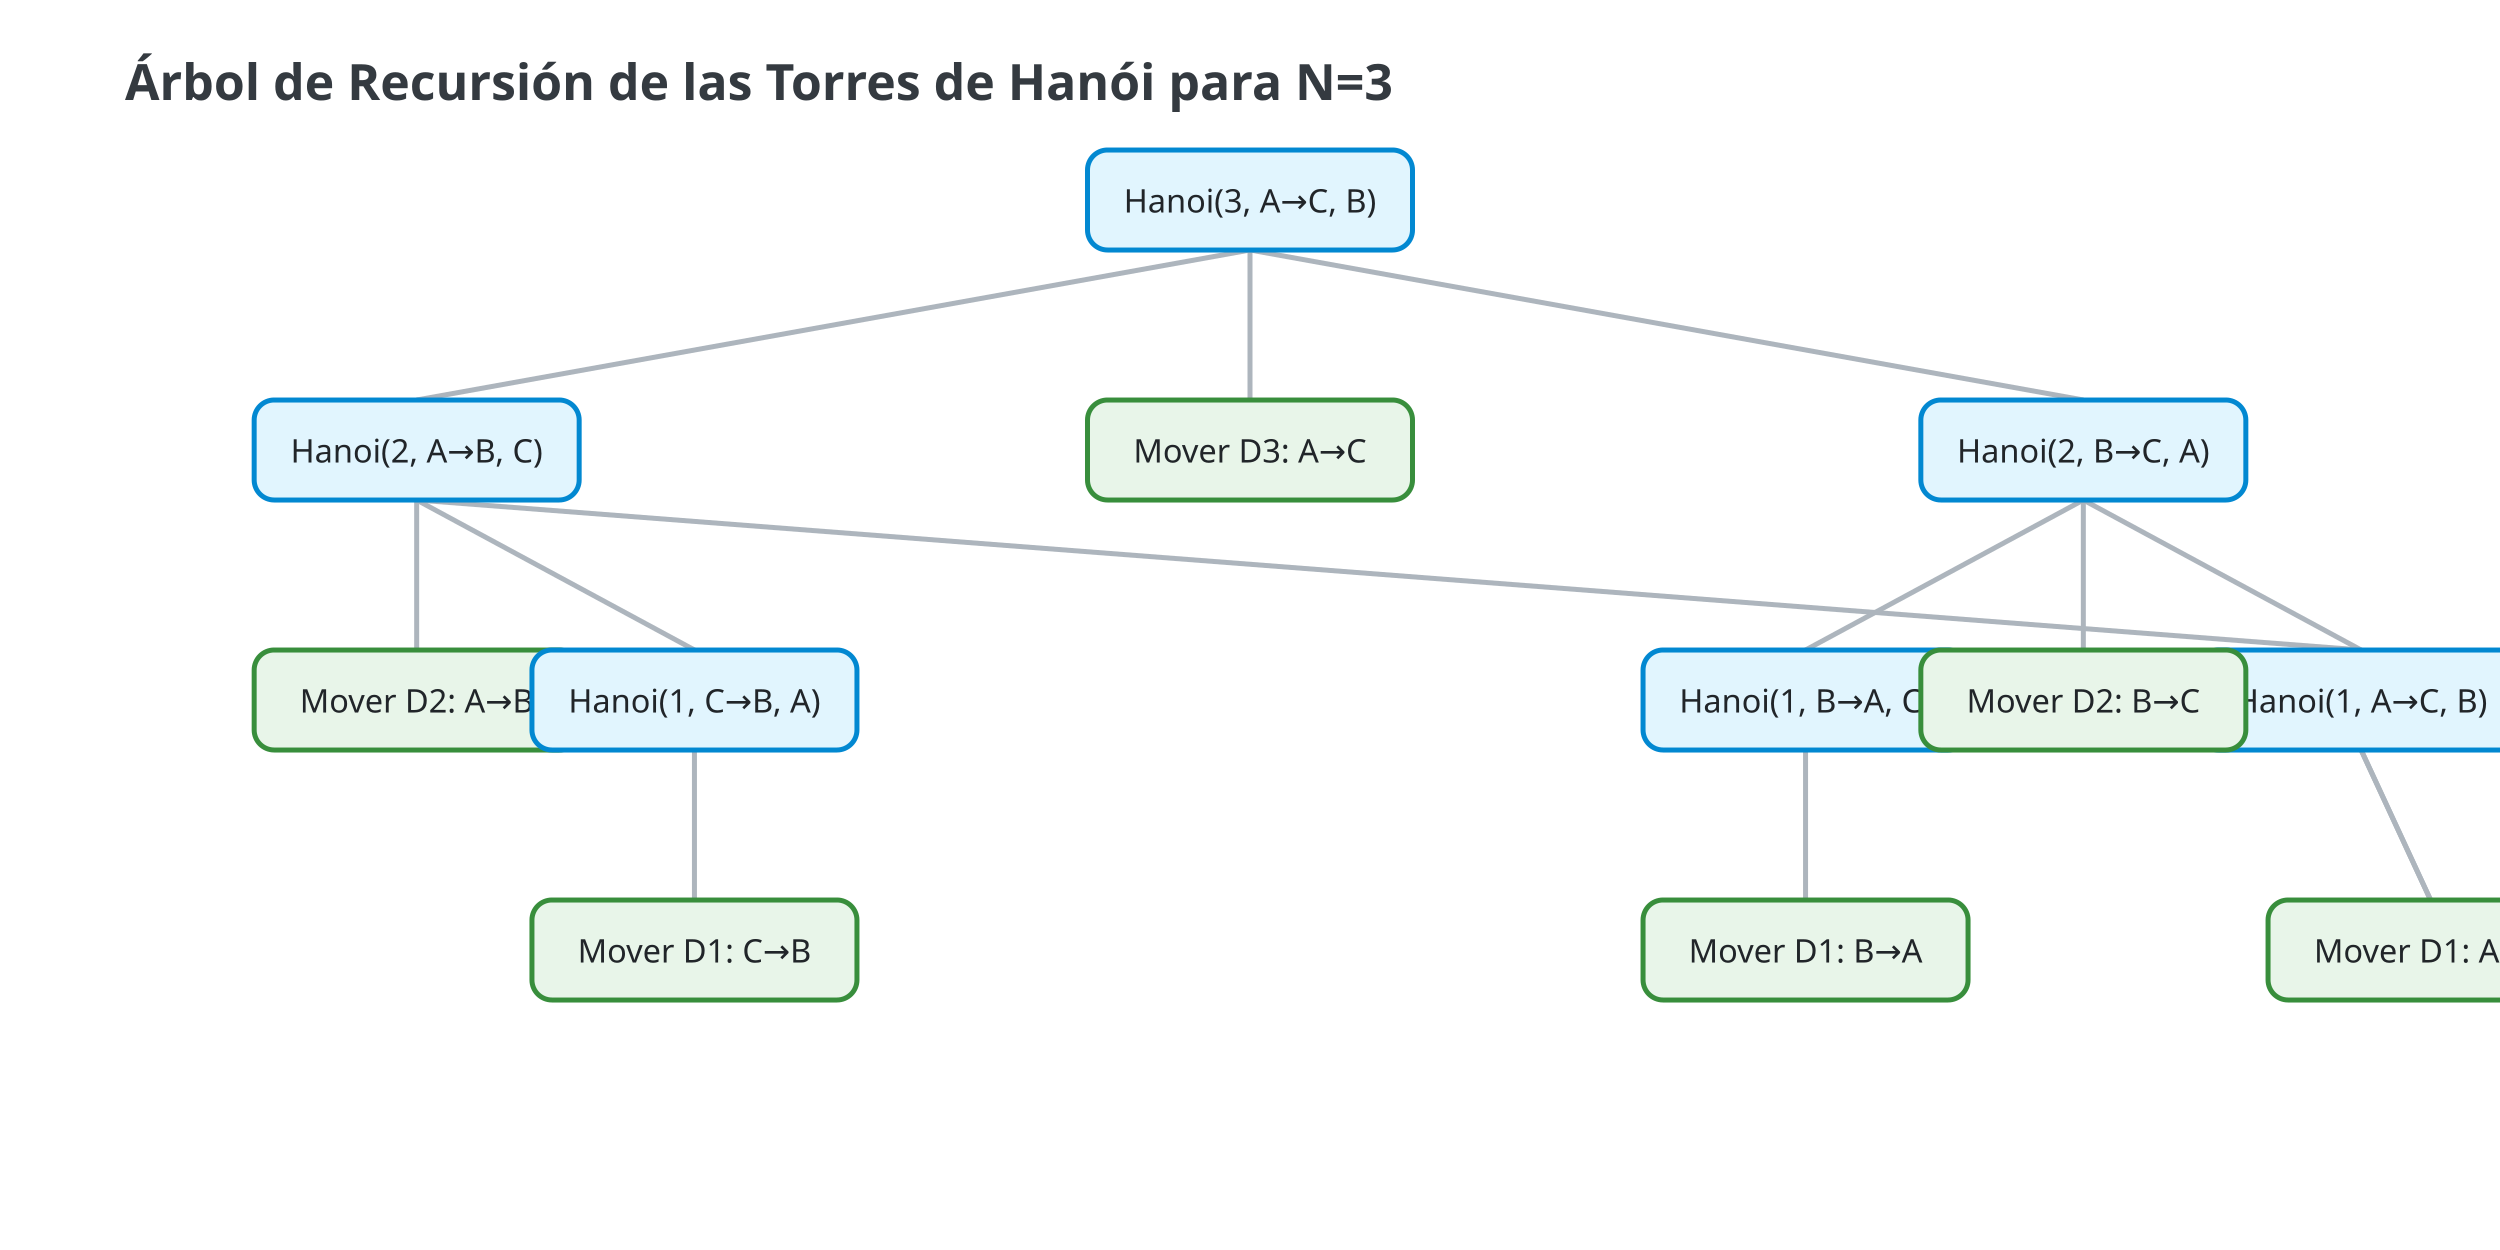
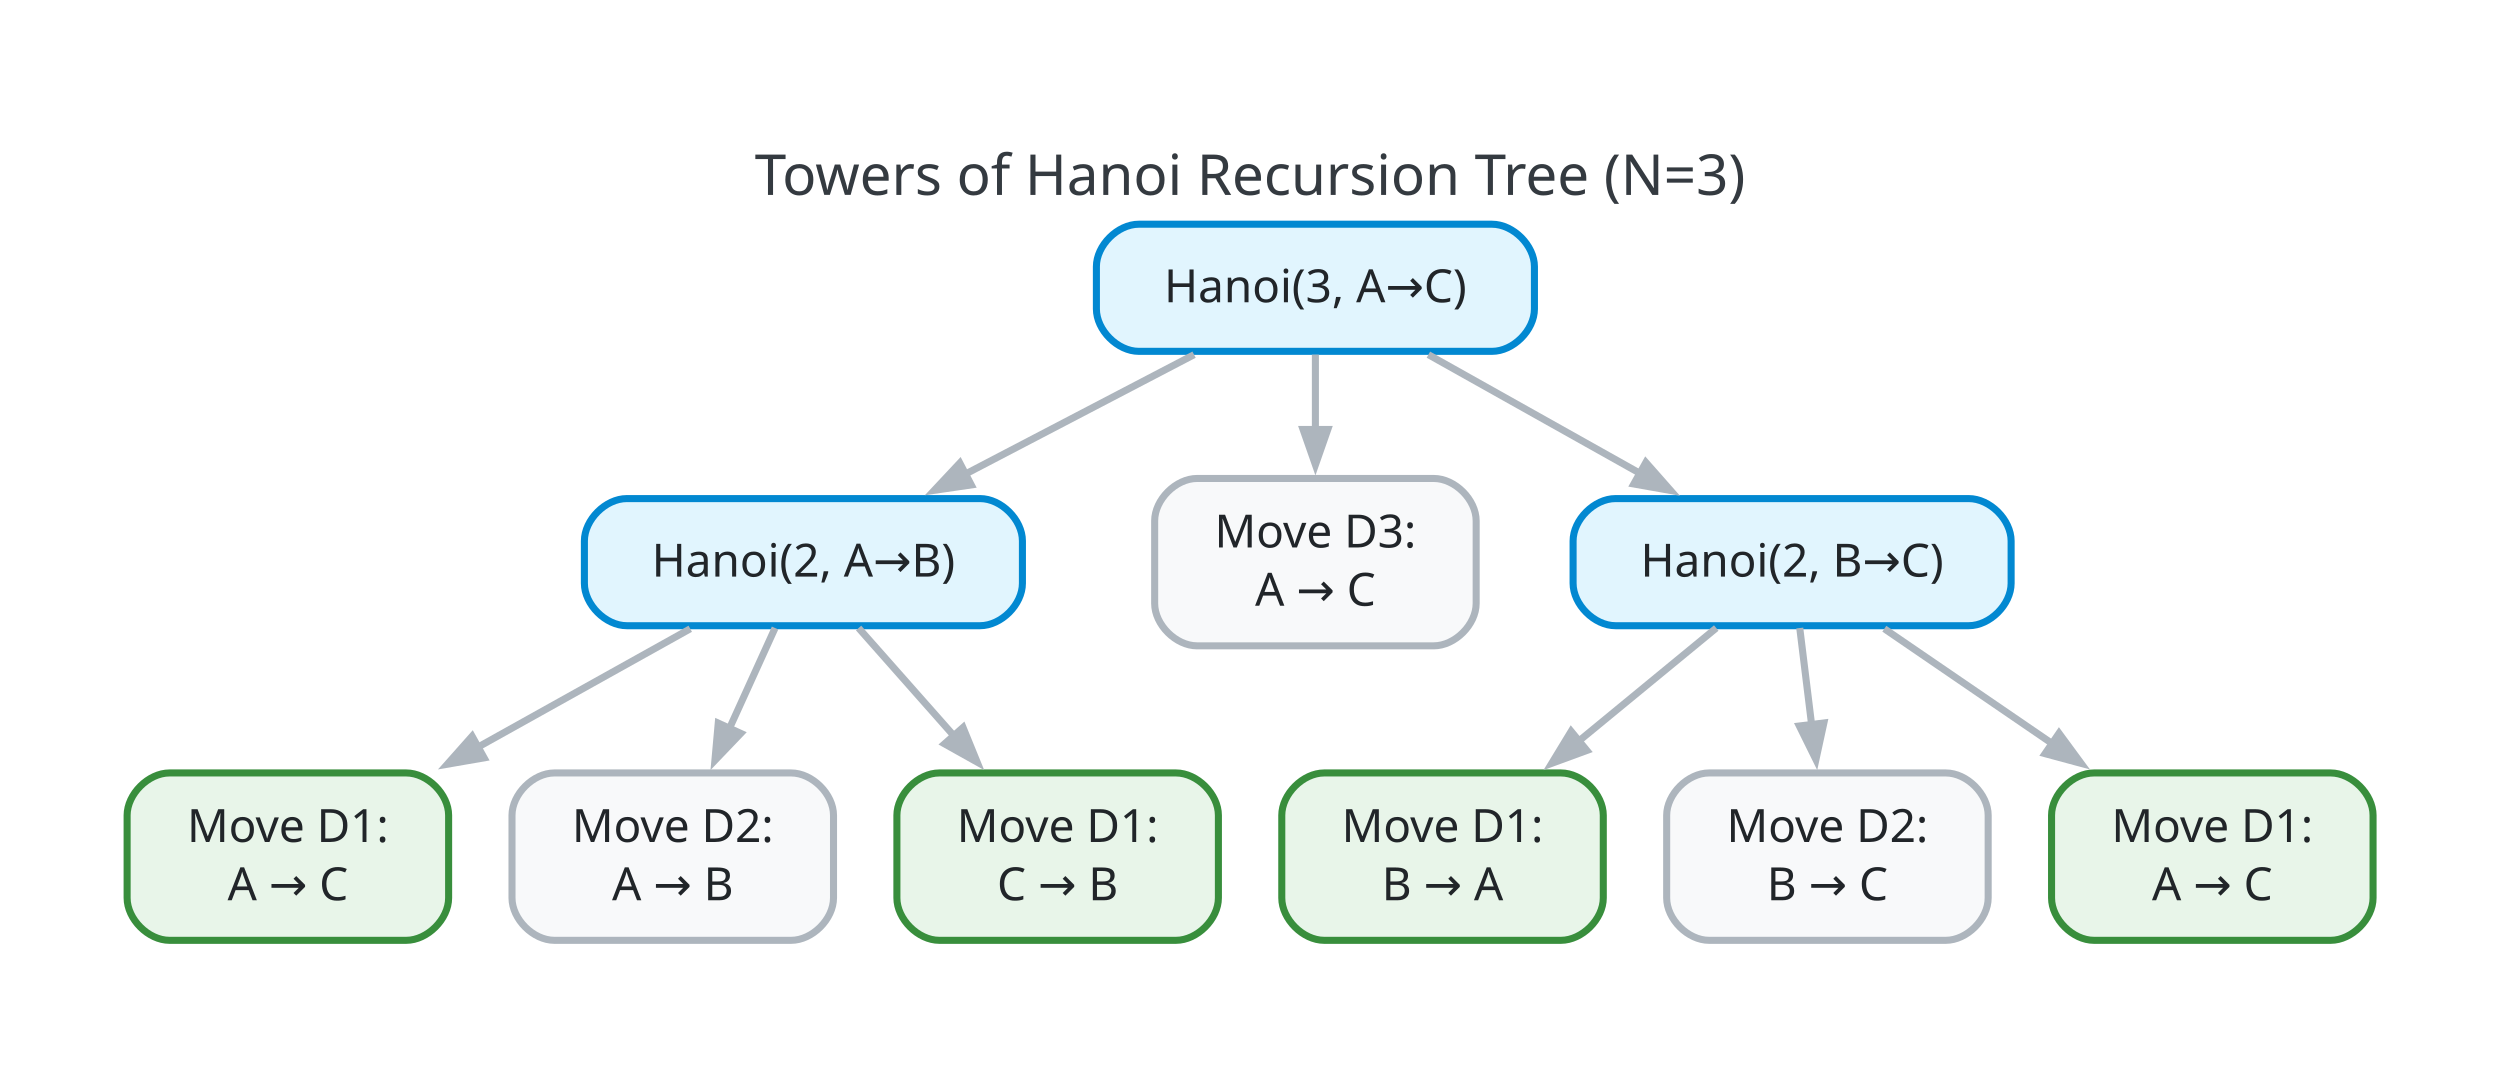
- <svg xmlns="http://www.w3.org/2000/svg" width="1000" height="500">
-   <rect width="1000" height="500" fill="#ffffff" />
-   <style>.text { font-family: sans-serif; font-size: 13px; }</style>
-   <text x="50" y="40" font-family="sans-serif" font-size="20" font-weight="bold" fill="#343a40">Árbol de Recursión de las Torres de Hanói para N=3</text>
-   <line x1="944.444" y1="300" x2="972.222" y2="360" stroke="#adb5bd" stroke-width="2" />
-   <line x1="166.667" y1="200" x2="944.444" y2="260" stroke="#adb5bd" stroke-width="2" />
-   <line x1="166.667" y1="200" x2="166.667" y2="260" stroke="#adb5bd" stroke-width="2" />
-   <line x1="277.778" y1="300" x2="277.778" y2="360" stroke="#adb5bd" stroke-width="2" />
-   <line x1="166.667" y1="200" x2="277.778" y2="260" stroke="#adb5bd" stroke-width="2" />
-   <line x1="500.0" y1="100" x2="166.667" y2="160" stroke="#adb5bd" stroke-width="2" />
-   <line x1="500.0" y1="100" x2="500.0" y2="160" stroke="#adb5bd" stroke-width="2" />
-   <line x1="722.222" y1="300" x2="722.222" y2="360" stroke="#adb5bd" stroke-width="2" />
-   <line x1="833.333" y1="200" x2="722.222" y2="260" stroke="#adb5bd" stroke-width="2" />
-   <line x1="833.333" y1="200" x2="833.333" y2="260" stroke="#adb5bd" stroke-width="2" />
-   <line x1="944.444" y1="300" x2="972.222" y2="360" stroke="#adb5bd" stroke-width="2" />
-   <line x1="833.333" y1="200" x2="944.444" y2="260" stroke="#adb5bd" stroke-width="2" />
-   <line x1="500.0" y1="100" x2="833.333" y2="160" stroke="#adb5bd" stroke-width="2" />
-   <rect x="435.0" y="60.0" width="130" height="40" fill="#e1f5fe" stroke="#0288d1" stroke-width="2" rx="8" />
-   <text x="500.0" y="85" class="text" text-anchor="middle" fill="#212529">Hanoi(3, A→C, B)</text>
-   <rect x="101.667" y="160.0" width="130" height="40" fill="#e1f5fe" stroke="#0288d1" stroke-width="2" rx="8" />
-   <text x="166.667" y="185" class="text" text-anchor="middle" fill="#212529">Hanoi(2, A→B, C)</text>
-   <rect x="879.444" y="260.0" width="130" height="40" fill="#e1f5fe" stroke="#0288d1" stroke-width="2" rx="8" />
-   <text x="944.444" y="285" class="text" text-anchor="middle" fill="#212529">Hanoi(1, A→C, B)</text>
-   <rect x="907.222" y="360.0" width="130" height="40" fill="#e8f5e9" stroke="#388e3c" stroke-width="2" rx="8" />
-   <text x="972.222" y="385" class="text" text-anchor="middle" fill="#212529">Mover D1: A→C</text>
-   <rect x="101.667" y="260.0" width="130" height="40" fill="#e8f5e9" stroke="#388e3c" stroke-width="2" rx="8" />
-   <text x="166.667" y="285" class="text" text-anchor="middle" fill="#212529">Mover D2: A→B</text>
-   <rect x="212.778" y="260.0" width="130" height="40" fill="#e1f5fe" stroke="#0288d1" stroke-width="2" rx="8" />
-   <text x="277.778" y="285" class="text" text-anchor="middle" fill="#212529">Hanoi(1, C→B, A)</text>
-   <rect x="212.778" y="360.0" width="130" height="40" fill="#e8f5e9" stroke="#388e3c" stroke-width="2" rx="8" />
-   <text x="277.778" y="385" class="text" text-anchor="middle" fill="#212529">Mover D1: C→B</text>
-   <rect x="435.0" y="160.0" width="130" height="40" fill="#e8f5e9" stroke="#388e3c" stroke-width="2" rx="8" />
-   <text x="500.0" y="185" class="text" text-anchor="middle" fill="#212529">Mover D3: A→C</text>
-   <rect x="768.333" y="160.0" width="130" height="40" fill="#e1f5fe" stroke="#0288d1" stroke-width="2" rx="8" />
-   <text x="833.333" y="185" class="text" text-anchor="middle" fill="#212529">Hanoi(2, B→C, A)</text>
-   <rect x="657.222" y="260.0" width="130" height="40" fill="#e1f5fe" stroke="#0288d1" stroke-width="2" rx="8" />
-   <text x="722.222" y="285" class="text" text-anchor="middle" fill="#212529">Hanoi(1, B→A, C)</text>
-   <rect x="657.222" y="360.0" width="130" height="40" fill="#e8f5e9" stroke="#388e3c" stroke-width="2" rx="8" />
-   <text x="722.222" y="385" class="text" text-anchor="middle" fill="#212529">Mover D1: B→A</text>
-   <rect x="768.333" y="260.0" width="130" height="40" fill="#e8f5e9" stroke="#388e3c" stroke-width="2" rx="8" />
-   <text x="833.333" y="285" class="text" text-anchor="middle" fill="#212529">Mover D2: B→C</text>
+ <svg xmlns="http://www.w3.org/2000/svg" width="708pt" height="302pt" viewBox="0.00 0.00 708.00 302.00">
+   <g id="graph0" class="graph" transform="scale(1 1) rotate(0) translate(36 266.3)">
+     <polygon fill="#ffffff" stroke="none" points="-36,36 -36,-266.3 672.05,-266.3 672.05,36 -36,36" />
+     <text xml:space="preserve" text-anchor="middle" x="318.02" y="-211.1" font-family="sans-serif" font-size="16.00" fill="#343a40">Towers of Hanoi Recursion Tree (N=3)</text>
+     <g id="node1" class="node">
+       <path fill="#e1f5fe" stroke="#0288d1" stroke-width="2" d="M386.55,-202.8C386.55,-202.8 286.5,-202.8 286.5,-202.8 280.5,-202.8 274.5,-196.8 274.5,-190.8 274.5,-190.8 274.5,-178.8 274.5,-178.8 274.5,-172.8 280.5,-166.8 286.5,-166.8 286.5,-166.8 386.55,-166.8 386.55,-166.8 392.55,-166.8 398.55,-172.8 398.55,-178.8 398.55,-178.8 398.55,-190.8 398.55,-190.8 398.55,-196.8 392.55,-202.8 386.55,-202.8" />
+       <text xml:space="preserve" text-anchor="middle" x="336.52" y="-180.7" font-family="sans-serif" font-size="13.00" fill="#212529">Hanoi(3, A→C)</text>
+     </g>
+     <g id="node2" class="node">
+       <path fill="#e1f5fe" stroke="#0288d1" stroke-width="2" d="M241.55,-125.1C241.55,-125.1 141.5,-125.1 141.5,-125.1 135.5,-125.1 129.5,-119.1 129.5,-113.1 129.5,-113.1 129.5,-101.1 129.5,-101.1 129.5,-95.1 135.5,-89.1 141.5,-89.1 141.5,-89.1 241.55,-89.1 241.55,-89.1 247.55,-89.1 253.55,-95.1 253.55,-101.1 253.55,-101.1 253.55,-113.1 253.55,-113.1 253.55,-119.1 247.55,-125.1 241.55,-125.1" />
+       <text xml:space="preserve" text-anchor="middle" x="191.53" y="-103" font-family="sans-serif" font-size="13.00" fill="#212529">Hanoi(2, A→B)</text>
+     </g>
+     <g id="edge1" class="edge">
+       <path fill="none" stroke="#adb5bd" stroke-width="2" d="M302.16,-165.86C282.73,-155.72 258.19,-142.9 237.16,-131.92" />
+       <polygon fill="#adb5bd" stroke="#adb5bd" stroke-width="2" points="239.06,-128.97 228.58,-127.44 235.82,-135.17 239.06,-128.97" />
+     </g>
+     <g id="node6" class="node">
+       <path fill="#f8f9fa" stroke="#adb5bd" stroke-width="2" d="M370.05,-130.8C370.05,-130.8 303,-130.8 303,-130.8 297,-130.8 291,-124.8 291,-118.8 291,-118.8 291,-95.4 291,-95.4 291,-89.4 297,-83.4 303,-83.4 303,-83.4 370.05,-83.4 370.05,-83.4 376.05,-83.4 382.05,-89.4 382.05,-95.4 382.05,-95.4 382.05,-118.8 382.05,-118.8 382.05,-124.8 376.05,-130.8 370.05,-130.8" />
+       <text xml:space="preserve" text-anchor="middle" x="336.52" y="-111.25" font-family="sans-serif" font-size="13.00" fill="#212529">Move D3:</text>
+       <text xml:space="preserve" text-anchor="middle" x="336.52" y="-94.75" font-family="sans-serif" font-size="13.00" fill="#212529">A → C</text>
+     </g>
+     <g id="edge5" class="edge">
+       <path fill="none" stroke="#adb5bd" stroke-width="2" d="M336.52,-165.86C336.52,-159.47 336.52,-152.01 336.52,-144.62" />
+       <polygon fill="#adb5bd" stroke="#adb5bd" stroke-width="2" points="340.03,-144.67 336.53,-134.67 333.03,-144.67 340.03,-144.67" />
+     </g>
+     <g id="node7" class="node">
+       <path fill="#e1f5fe" stroke="#0288d1" stroke-width="2" d="M521.55,-125.1C521.55,-125.1 421.5,-125.1 421.5,-125.1 415.5,-125.1 409.5,-119.1 409.5,-113.1 409.5,-113.1 409.5,-101.1 409.5,-101.1 409.5,-95.1 415.5,-89.1 421.5,-89.1 421.5,-89.1 521.55,-89.1 521.55,-89.1 527.55,-89.1 533.55,-95.1 533.55,-101.1 533.55,-101.1 533.55,-113.1 533.55,-113.1 533.55,-119.1 527.55,-125.1 521.55,-125.1" />
+       <text xml:space="preserve" text-anchor="middle" x="471.52" y="-103" font-family="sans-serif" font-size="13.00" fill="#212529">Hanoi(2, B→C)</text>
+     </g>
+     <g id="edge6" class="edge">
+       <path fill="none" stroke="#adb5bd" stroke-width="2" d="M368.52,-165.86C386.42,-155.82 408.99,-143.17 428.43,-132.26" />
+       <polygon fill="#adb5bd" stroke="#adb5bd" stroke-width="2" points="430.11,-135.34 437.12,-127.39 426.69,-129.23 430.11,-135.34" />
+     </g>
+     <g id="node3" class="node">
+       <path fill="#e8f5e9" stroke="#388e3c" stroke-width="2" d="M79.05,-47.4C79.05,-47.4 12,-47.4 12,-47.4 6,-47.4 0,-41.4 0,-35.4 0,-35.4 0,-12 0,-12 0,-6 6,0 12,0 12,0 79.05,0 79.05,0 85.05,0 91.05,-6 91.05,-12 91.05,-12 91.05,-35.4 91.05,-35.4 91.05,-41.4 85.05,-47.4 79.05,-47.4" />
+       <text xml:space="preserve" text-anchor="middle" x="45.53" y="-27.85" font-family="sans-serif" font-size="13.00" fill="#212529">Move D1:</text>
+       <text xml:space="preserve" text-anchor="middle" x="45.53" y="-11.35" font-family="sans-serif" font-size="13.00" fill="#212529">A → C</text>
+     </g>
+     <g id="edge2" class="edge">
+       <path fill="none" stroke="#adb5bd" stroke-width="2" d="M159.48,-88.24C141.86,-78.41 119.53,-65.96 99.31,-54.69" />
+       <polygon fill="#adb5bd" stroke="#adb5bd" stroke-width="2" points="101.1,-51.68 90.67,-49.87 97.7,-57.79 101.1,-51.68" />
+     </g>
+     <g id="node4" class="node">
+       <path fill="#f8f9fa" stroke="#adb5bd" stroke-width="2" d="M188.05,-47.4C188.05,-47.4 121,-47.4 121,-47.4 115,-47.4 109,-41.4 109,-35.4 109,-35.4 109,-12 109,-12 109,-6 115,0 121,0 121,0 188.05,0 188.05,0 194.05,0 200.05,-6 200.05,-12 200.05,-12 200.05,-35.4 200.05,-35.4 200.05,-41.4 194.05,-47.4 188.05,-47.4" />
+       <text xml:space="preserve" text-anchor="middle" x="154.53" y="-27.85" font-family="sans-serif" font-size="13.00" fill="#212529">Move D2:</text>
+       <text xml:space="preserve" text-anchor="middle" x="154.53" y="-11.35" font-family="sans-serif" font-size="13.00" fill="#212529">A → B</text>
+     </g>
+     <g id="edge3" class="edge">
+       <path fill="none" stroke="#adb5bd" stroke-width="2" d="M183.5,-88.44C179.69,-80.06 175,-69.74 170.51,-59.87" />
+       <polygon fill="#adb5bd" stroke="#adb5bd" stroke-width="2" points="173.78,-58.61 166.46,-50.96 167.41,-61.51 173.78,-58.61" />
+     </g>
+     <g id="node5" class="node">
+       <path fill="#e8f5e9" stroke="#388e3c" stroke-width="2" d="M297.05,-47.4C297.05,-47.4 230,-47.4 230,-47.4 224,-47.4 218,-41.4 218,-35.4 218,-35.4 218,-12 218,-12 218,-6 224,0 230,0 230,0 297.05,0 297.05,0 303.05,0 309.05,-6 309.05,-12 309.05,-12 309.05,-35.4 309.05,-35.4 309.05,-41.4 303.05,-47.4 297.05,-47.4" />
+       <text xml:space="preserve" text-anchor="middle" x="263.52" y="-27.85" font-family="sans-serif" font-size="13.00" fill="#212529">Move D1:</text>
+       <text xml:space="preserve" text-anchor="middle" x="263.52" y="-11.35" font-family="sans-serif" font-size="13.00" fill="#212529">C → B</text>
+     </g>
+     <g id="edge4" class="edge">
+       <path fill="none" stroke="#adb5bd" stroke-width="2" d="M207.15,-88.44C215.05,-79.51 224.9,-68.37 234.14,-57.92" />
+       <polygon fill="#adb5bd" stroke="#adb5bd" stroke-width="2" points="236.73,-60.28 240.73,-50.47 231.49,-55.64 236.73,-60.28" />
+     </g>
+     <g id="node8" class="node">
+       <path fill="#e8f5e9" stroke="#388e3c" stroke-width="2" d="M406.05,-47.4C406.05,-47.4 339,-47.4 339,-47.4 333,-47.4 327,-41.4 327,-35.4 327,-35.4 327,-12 327,-12 327,-6 333,0 339,0 339,0 406.05,0 406.05,0 412.05,0 418.05,-6 418.05,-12 418.05,-12 418.05,-35.4 418.05,-35.4 418.05,-41.4 412.05,-47.4 406.05,-47.4" />
+       <text xml:space="preserve" text-anchor="middle" x="372.52" y="-27.85" font-family="sans-serif" font-size="13.00" fill="#212529">Move D1:</text>
+       <text xml:space="preserve" text-anchor="middle" x="372.52" y="-11.35" font-family="sans-serif" font-size="13.00" fill="#212529">B → A</text>
+     </g>
+     <g id="edge7" class="edge">
+       <path fill="none" stroke="#adb5bd" stroke-width="2" d="M450.04,-88.44C438.62,-79.05 424.24,-67.22 410.97,-56.31" />
+       <polygon fill="#adb5bd" stroke="#adb5bd" stroke-width="2" points="413.39,-53.77 403.44,-50.12 408.95,-59.18 413.39,-53.77" />
+     </g>
+     <g id="node9" class="node">
+       <path fill="#f8f9fa" stroke="#adb5bd" stroke-width="2" d="M515.05,-47.4C515.05,-47.4 448,-47.4 448,-47.4 442,-47.4 436,-41.4 436,-35.4 436,-35.4 436,-12 436,-12 436,-6 442,0 448,0 448,0 515.05,0 515.05,0 521.05,0 527.05,-6 527.05,-12 527.05,-12 527.05,-35.4 527.05,-35.4 527.05,-41.4 521.05,-47.4 515.05,-47.4" />
+       <text xml:space="preserve" text-anchor="middle" x="481.52" y="-27.85" font-family="sans-serif" font-size="13.00" fill="#212529">Move D2:</text>
+       <text xml:space="preserve" text-anchor="middle" x="481.52" y="-11.35" font-family="sans-serif" font-size="13.00" fill="#212529">B → C</text>
+     </g>
+     <g id="edge8" class="edge">
+       <path fill="none" stroke="#adb5bd" stroke-width="2" d="M473.69,-88.44C474.69,-80.34 475.91,-70.42 477.08,-60.84" />
+       <polygon fill="#adb5bd" stroke="#adb5bd" stroke-width="2" points="480.52,-61.56 478.27,-51.2 473.58,-60.7 480.52,-61.56" />
+     </g>
+     <g id="node10" class="node">
+       <path fill="#e8f5e9" stroke="#388e3c" stroke-width="2" d="M624.05,-47.4C624.05,-47.4 557,-47.4 557,-47.4 551,-47.4 545,-41.4 545,-35.4 545,-35.4 545,-12 545,-12 545,-6 551,0 557,0 557,0 624.05,0 624.05,0 630.05,0 636.05,-6 636.05,-12 636.05,-12 636.05,-35.4 636.05,-35.4 636.05,-41.4 630.05,-47.4 624.05,-47.4" />
+       <text xml:space="preserve" text-anchor="middle" x="590.52" y="-27.85" font-family="sans-serif" font-size="13.00" fill="#212529">Move D1:</text>
+       <text xml:space="preserve" text-anchor="middle" x="590.52" y="-11.35" font-family="sans-serif" font-size="13.00" fill="#212529">A → C</text>
+     </g>
+     <g id="edge9" class="edge">
+       <path fill="none" stroke="#adb5bd" stroke-width="2" d="M497.64,-88.24C511.67,-78.64 529.36,-66.54 545.53,-55.48" />
+       <polygon fill="#adb5bd" stroke="#adb5bd" stroke-width="2" points="547.11,-58.64 553.39,-50.1 543.16,-52.86 547.11,-58.64" />
+     </g>
+   </g>
</svg>
